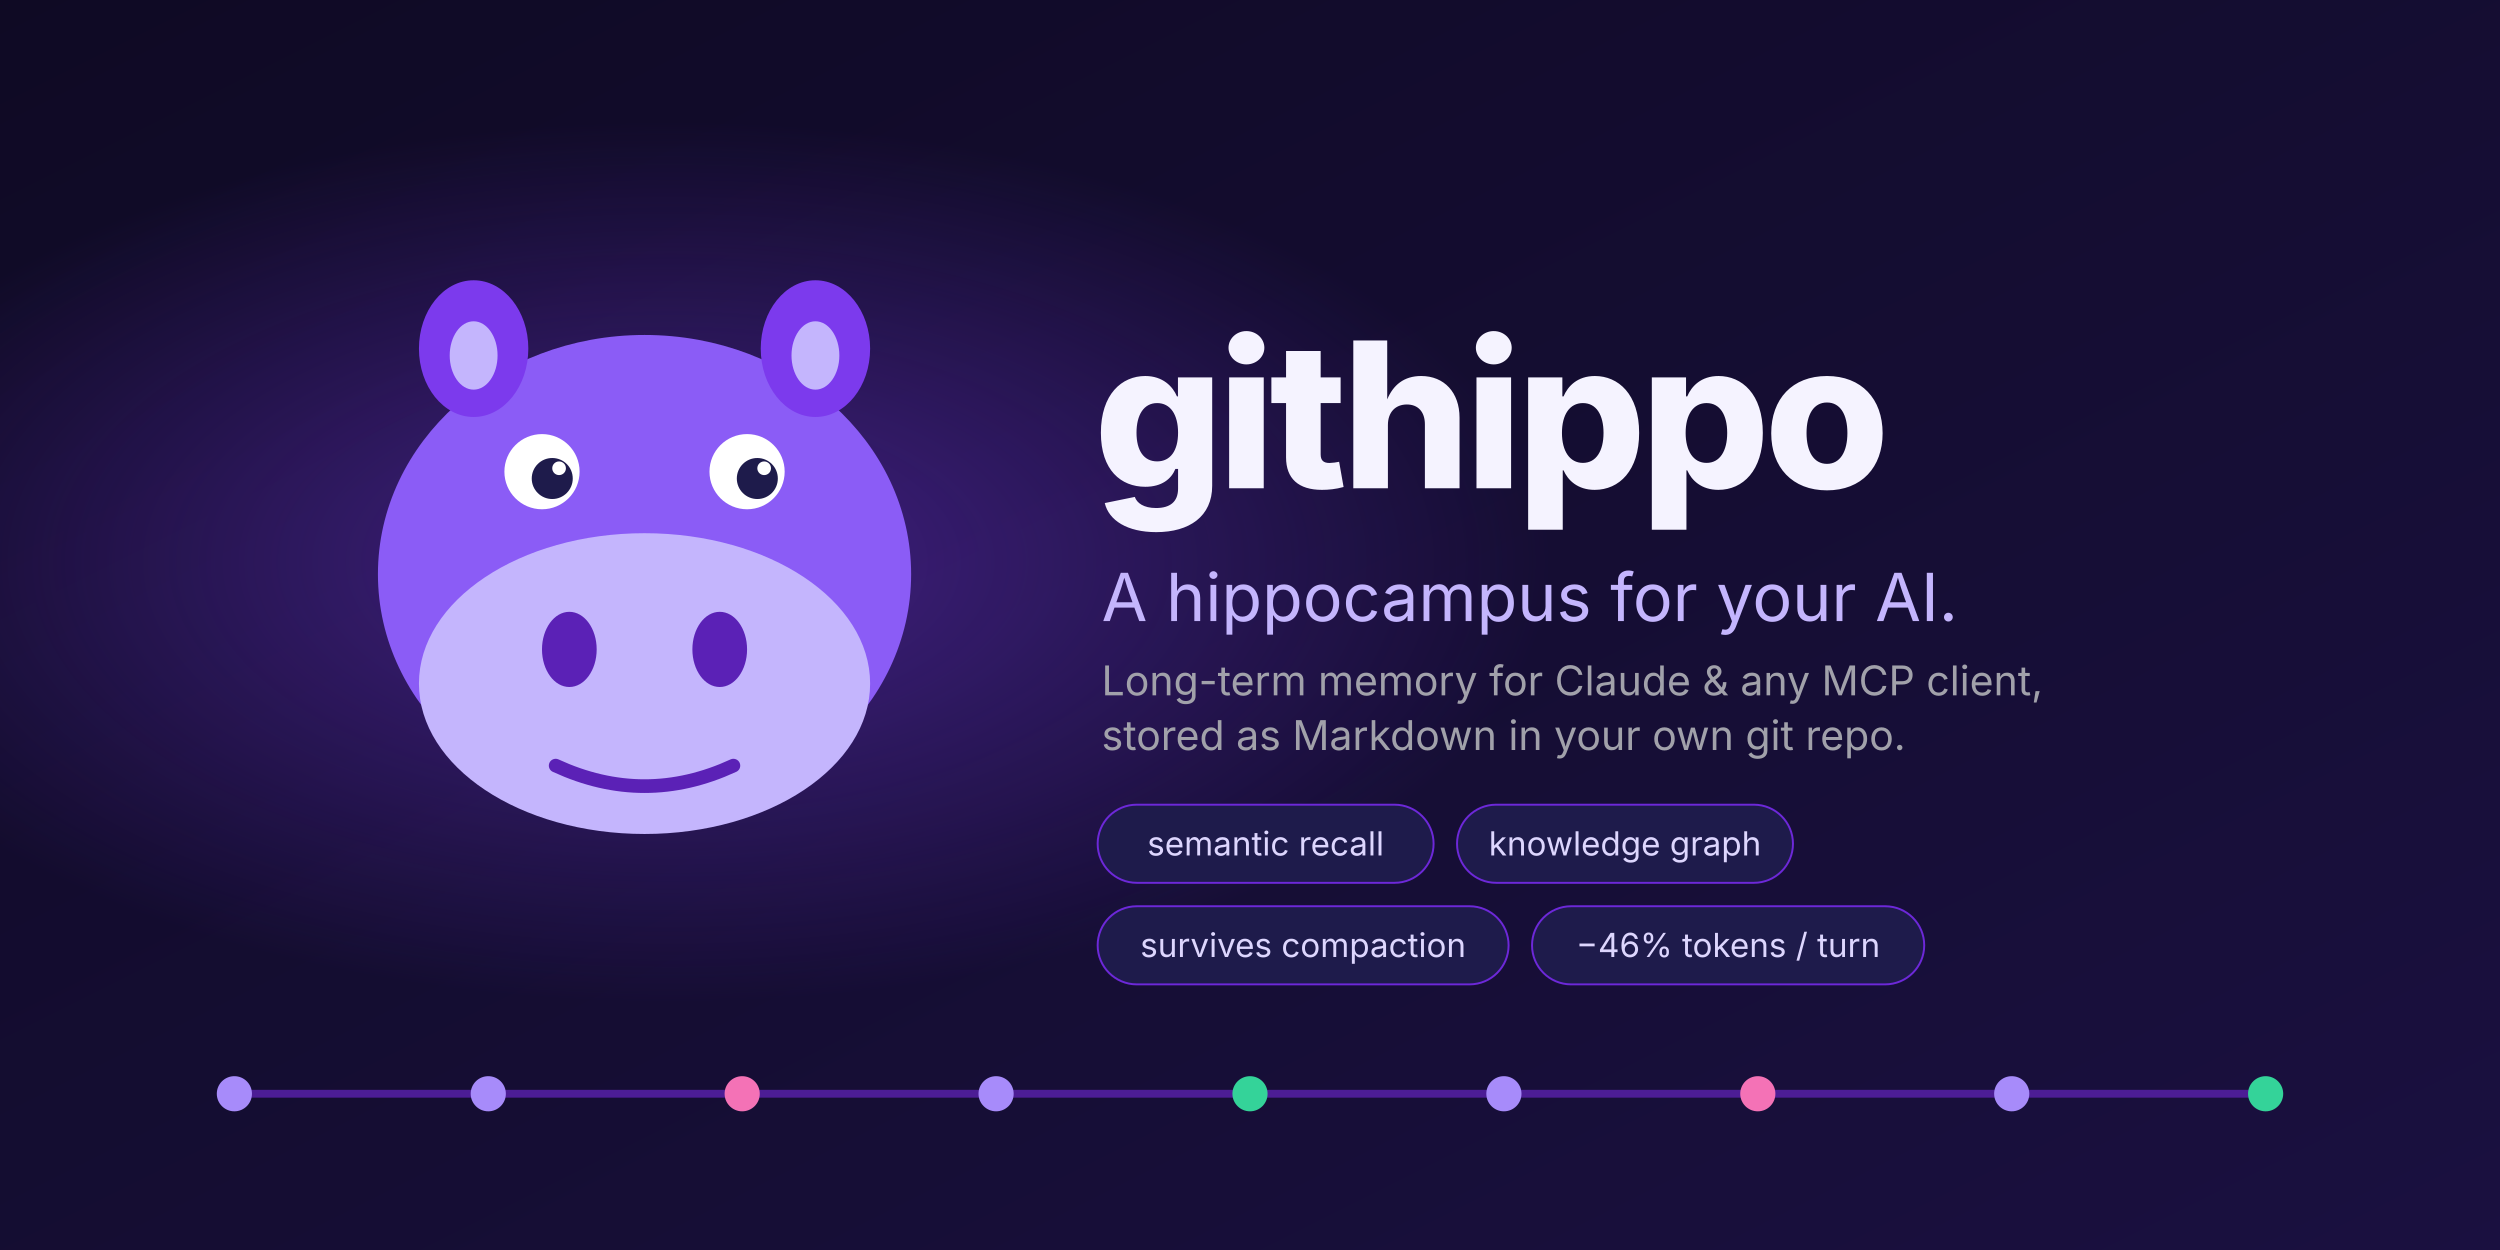
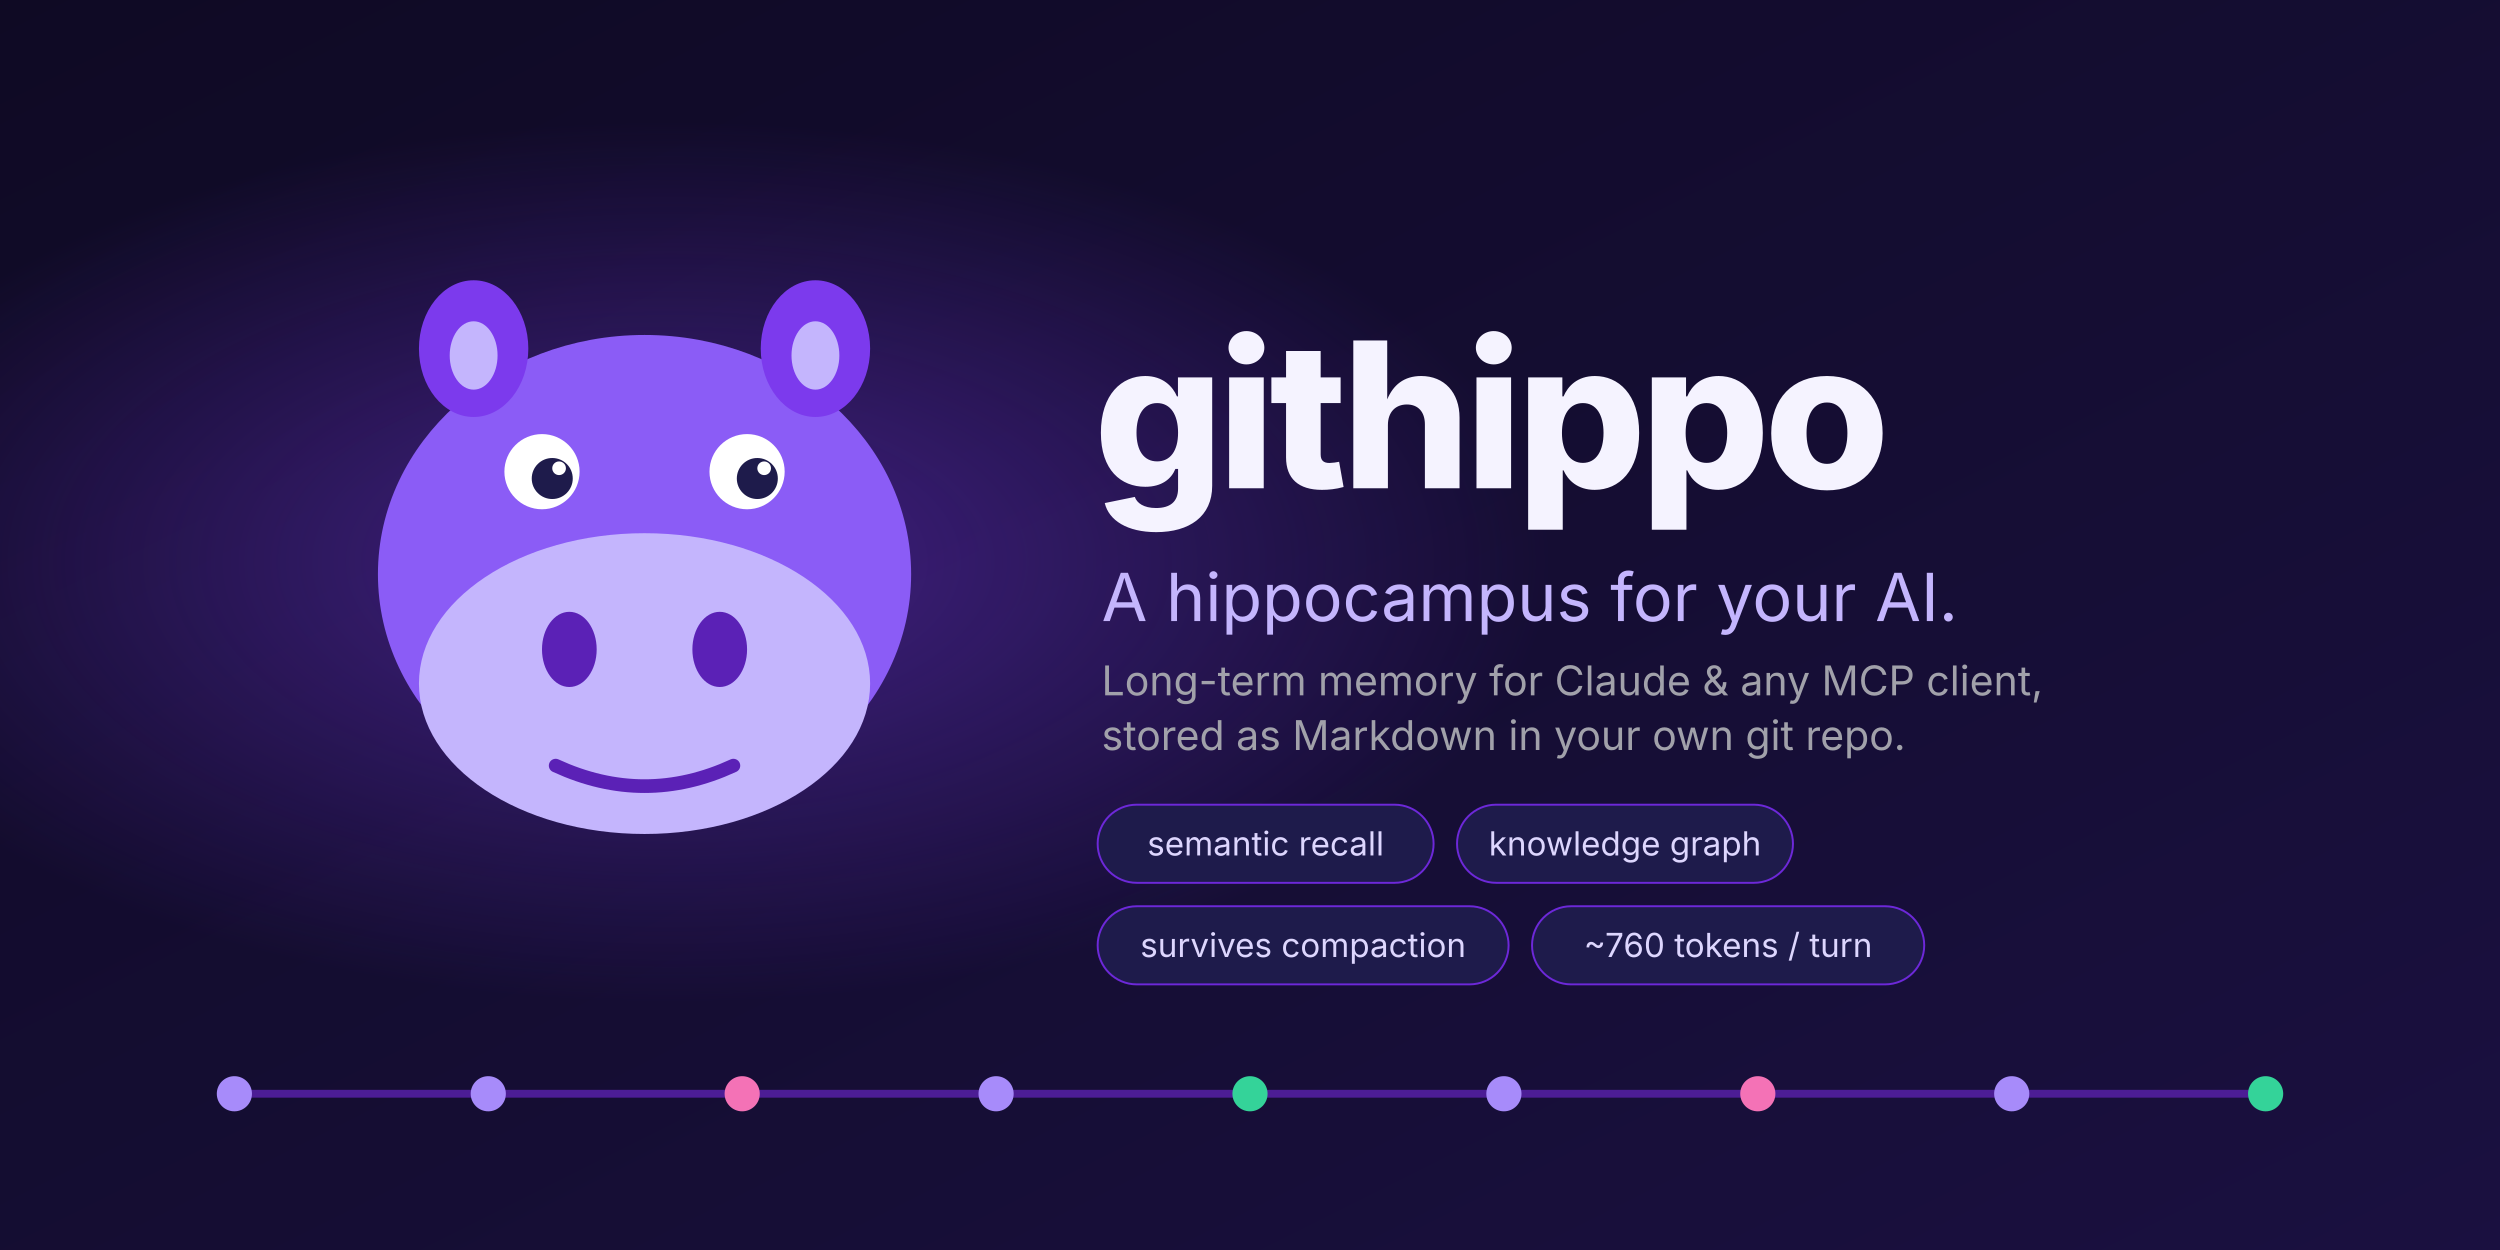
<svg xmlns="http://www.w3.org/2000/svg" width="1280" height="640" viewBox="0 0 1280 640">
  <defs>
    <linearGradient id="bg" x1="0" y1="0" x2="1" y2="1">
      <stop offset="0" stop-color="#0f0a24" />
      <stop offset="1" stop-color="#1a1040" />
    </linearGradient>
    <radialGradient id="glow" cx="0.27" cy="0.45" r="0.35">
      <stop offset="0" stop-color="#7c3aed" stop-opacity="0.45" />
      <stop offset="1" stop-color="#7c3aed" stop-opacity="0" />
    </radialGradient>
  </defs>
  <rect width="1280" height="640" fill="url(#bg)" />
  <rect width="1280" height="640" fill="url(#glow)" />
  <defs>
    <g id="hippo">
      <ellipse cx="0" cy="8" rx="78" ry="70" fill="#8b5cf6" />
      <ellipse cx="-50" cy="-58" rx="16" ry="20" fill="#7c3aed" />
      <ellipse cx="50" cy="-58" rx="16" ry="20" fill="#7c3aed" />
      <ellipse cx="-50" cy="-56" rx="7" ry="10" fill="#c4b5fd" />
      <ellipse cx="50" cy="-56" rx="7" ry="10" fill="#c4b5fd" />
      <ellipse cx="0" cy="40" rx="66" ry="44" fill="#c4b5fd" />
      <ellipse cx="-22" cy="30" rx="8" ry="11" fill="#5b21b6" />
      <ellipse cx="22" cy="30" rx="8" ry="11" fill="#5b21b6" />
      <circle cx="-30" cy="-22" r="11" fill="#fff" />
      <circle cx="30" cy="-22" r="11" fill="#fff" />
      <circle cx="-27" cy="-20" r="6" fill="#1e1b4b" />
      <circle cx="33" cy="-20" r="6" fill="#1e1b4b" />
      <circle cx="-25" cy="-23" r="2" fill="#fff" />
      <circle cx="35" cy="-23" r="2" fill="#fff" />
      <path d="M-26 64 Q0 76 26 64" stroke="#5b21b6" stroke-width="4" fill="none" stroke-linecap="round" />
    </g>
  </defs>
  <use href="#hippo" transform="translate(330 280) scale(1.75)" />
  <text x="560" y="250" font-family="Inter, 'Segoe UI', Helvetica, Arial, 'DejaVu Sans', sans-serif" font-size="104" font-weight="800" fill="#f5f3ff" letter-spacing="-3">githippo</text>
  <text x="564" y="318" font-family="Inter, 'Segoe UI', Helvetica, Arial, 'DejaVu Sans', sans-serif" font-size="34" fill="#c4b5fd">A hippocampus for your AI.</text>
  <text x="564" y="356" font-family="Inter, 'Segoe UI', Helvetica, Arial, 'DejaVu Sans', sans-serif" font-size="21" fill="#a1a1aa">Long-term memory for Claude &amp; any MCP client,</text>
  <text x="564" y="384" font-family="Inter, 'Segoe UI', Helvetica, Arial, 'DejaVu Sans', sans-serif" font-size="21" fill="#a1a1aa">stored as Markdown in your own git repo.</text>
  <rect x="562" y="412" width="172.0" height="40" rx="20" fill="#1e1b4b" stroke="#6d28d9" />
  <text x="648.0" y="438" text-anchor="middle" font-family="Inter, 'Segoe UI', Helvetica, Arial, 'DejaVu Sans', sans-serif" font-size="17" fill="#ddd6fe">semantic recall</text>
  <rect x="746.0" y="412" width="172.0" height="40" rx="20" fill="#1e1b4b" stroke="#6d28d9" />
  <text x="832.0" y="438" text-anchor="middle" font-family="Inter, 'Segoe UI', Helvetica, Arial, 'DejaVu Sans', sans-serif" font-size="17" fill="#ddd6fe">knowledge graph</text>
  <rect x="562" y="464" width="210.4" height="40" rx="20" fill="#1e1b4b" stroke="#6d28d9" />
  <text x="667.2" y="490" text-anchor="middle" font-family="Inter, 'Segoe UI', Helvetica, Arial, 'DejaVu Sans', sans-serif" font-size="17" fill="#ddd6fe">survives compaction</text>
  <rect x="784.4" y="464" width="200.8" height="40" rx="20" fill="#1e1b4b" stroke="#6d28d9" />
-   <text x="884.8" y="490" text-anchor="middle" font-family="Inter, 'Segoe UI', Helvetica, Arial, 'DejaVu Sans', sans-serif" font-size="17" fill="#ddd6fe">−46% tokens / turn</text>
+   <text x="884.8" y="490" text-anchor="middle" font-family="Inter, 'Segoe UI', Helvetica, Arial, 'DejaVu Sans', sans-serif" font-size="17" fill="#ddd6fe">~760 tokens / turn</text>
  <line x1="120" y1="560" x2="1160" y2="560" stroke="#4c1d95" stroke-width="4" />
  <circle cx="120" cy="560" r="9" fill="#a78bfa" />
  <circle cx="250" cy="560" r="9" fill="#a78bfa" />
  <circle cx="380" cy="560" r="9" fill="#f472b6" />
  <circle cx="510" cy="560" r="9" fill="#a78bfa" />
  <circle cx="640" cy="560" r="9" fill="#34d399" />
  <circle cx="770" cy="560" r="9" fill="#a78bfa" />
  <circle cx="900" cy="560" r="9" fill="#f472b6" />
  <circle cx="1030" cy="560" r="9" fill="#a78bfa" />
  <circle cx="1160" cy="560" r="9" fill="#34d399" />
</svg>
